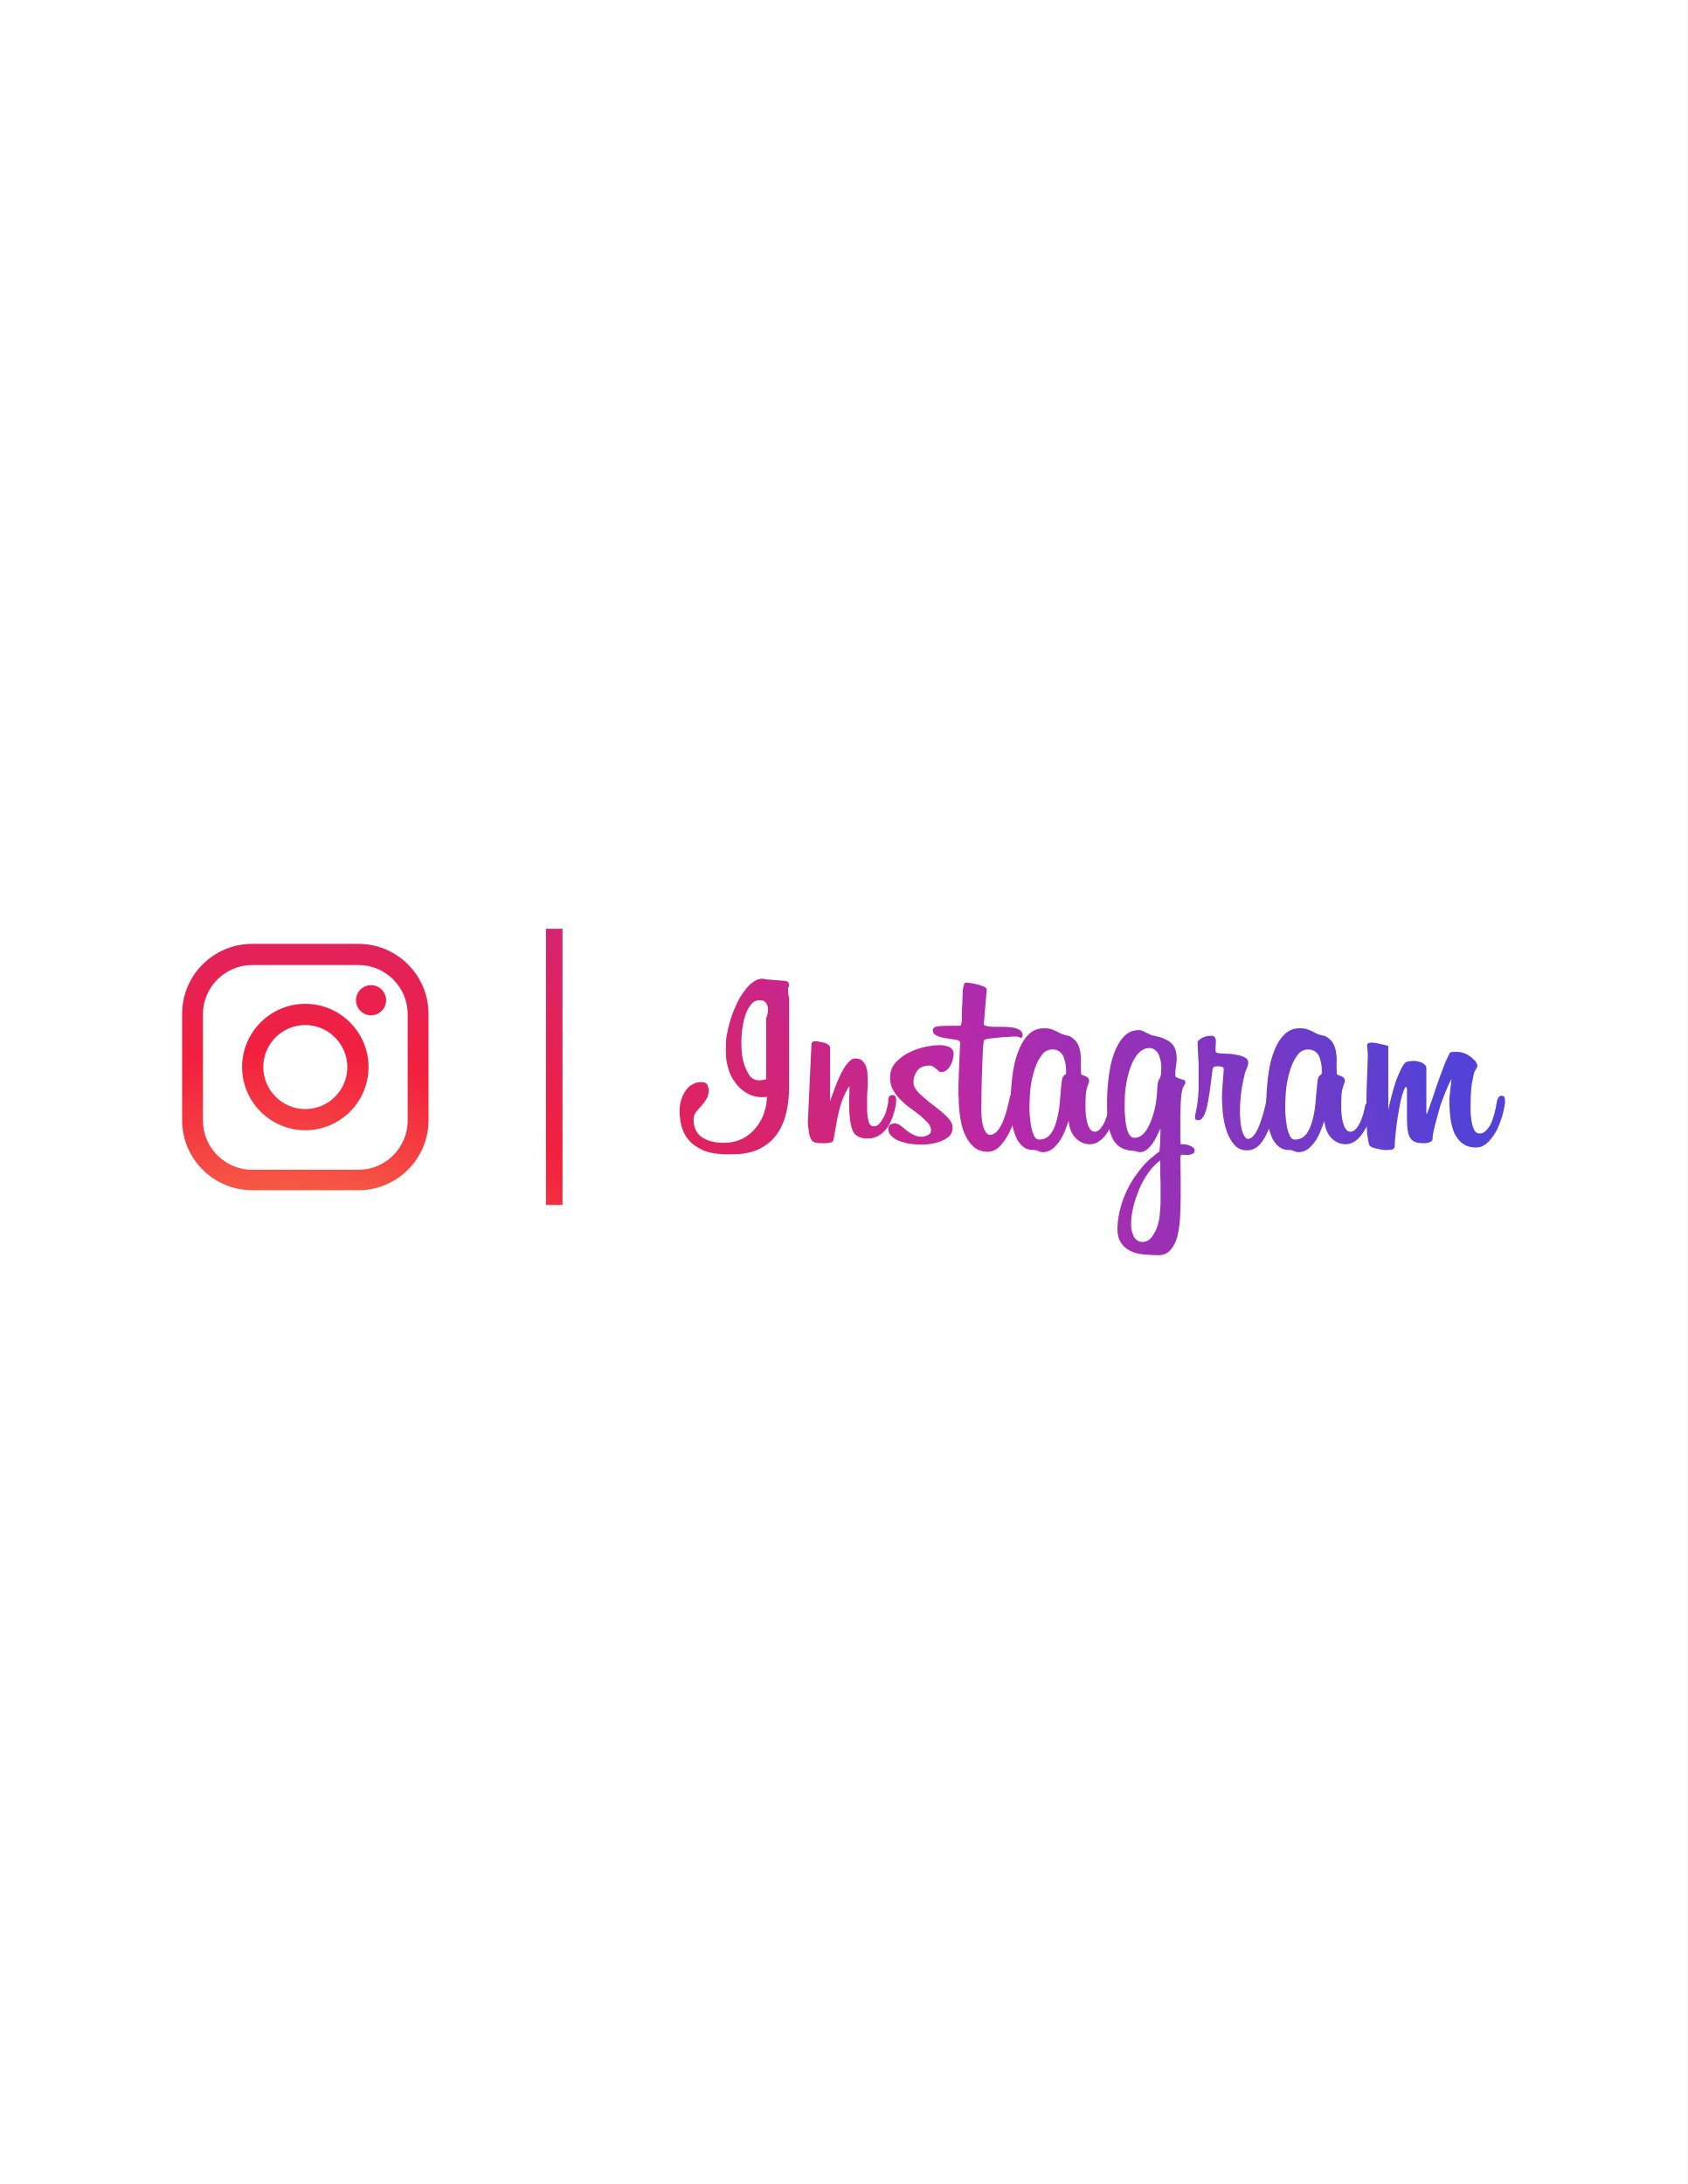
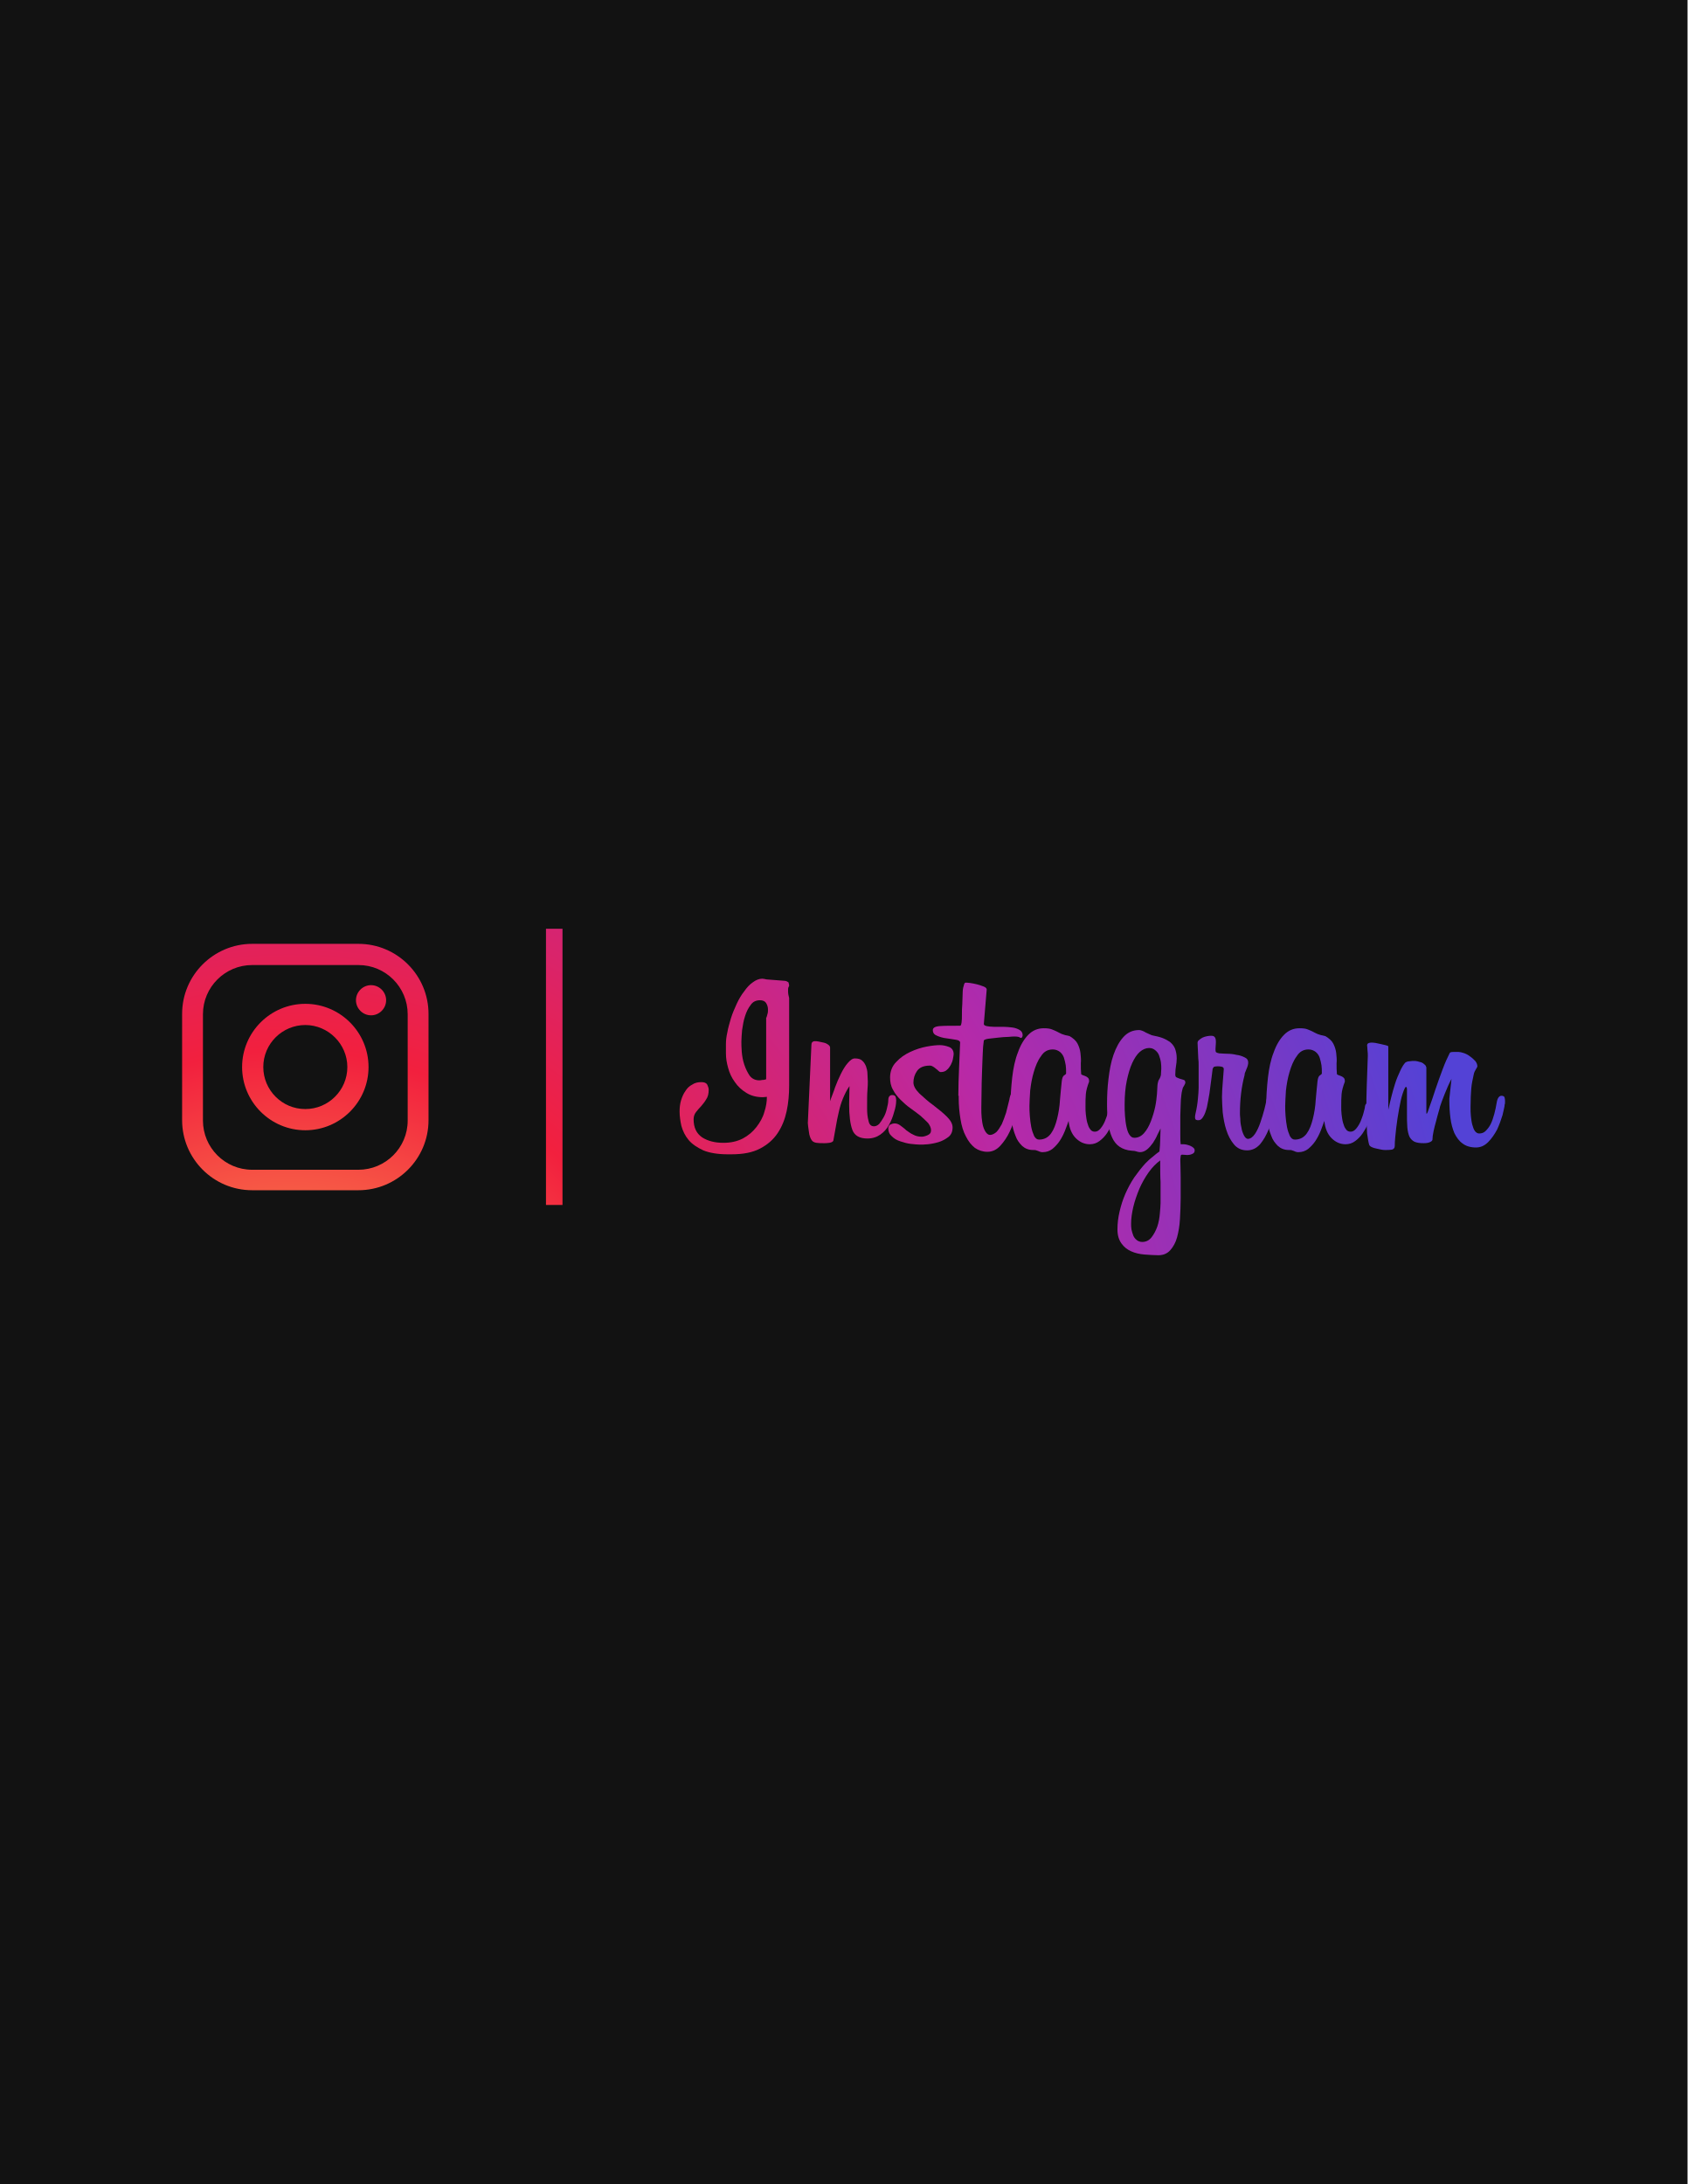
<svg xmlns="http://www.w3.org/2000/svg" version="1.1" id="Layer_1" x="0px" y="0px" viewBox="0 0 469.8 608.1" style="enable-background:new 0 0 469.8 608.1;" xml:space="preserve">
  <style type="text/css">
- 	.st0{fill:#FFFFFF;}
+ 	.st0{fill:#121212;}
	.st1{fill:url(#SVGID_1_);}
	.st2{fill:url(#SVGID_2_);}
	.st3{fill:url(#SVGID_3_);}
	.st4{fill:url(#SVGID_4_);}
	.st5{fill:url(#SVGID_5_);}
	.st6{fill:url(#SVGID_6_);}
	.st7{fill:url(#SVGID_7_);}
	.st8{fill:url(#SVGID_8_);}
	.st9{fill:url(#SVGID_9_);}
	.st10{fill:url(#SVGID_10_);}
	.st11{fill:url(#SVGID_11_);}
	.st12{fill:url(#SVGID_12_);}
	.st13{fill:url(#SVGID_13_);}
</style>
  <rect class="st0" width="469.8" height="608.1" />
  <g>
    <g>
      <g>
        <radialGradient id="SVGID_1_" cx="80.368" cy="401.904" r="334.882" gradientUnits="userSpaceOnUse">
          <stop offset="0" style="stop-color:#FEC053" />
          <stop offset="0.327" style="stop-color:#F2203E" />
          <stop offset="0.648" style="stop-color:#B729A8" />
          <stop offset="1" style="stop-color:#5342D6" />
        </radialGradient>
        <path class="st1" d="M99.8,331.4H70.2c-10.8,0-19.5-8.8-19.5-19.5v-29.6c0-10.8,8.8-19.5,19.5-19.5h29.6     c10.8,0,19.5,8.8,19.5,19.5v29.6C119.3,322.7,110.5,331.4,99.8,331.4z M70.2,268.7c-7.5,0-13.7,6.1-13.7,13.7v29.6     c0,7.5,6.1,13.7,13.7,13.7h29.6c7.5,0,13.7-6.1,13.7-13.7v-29.6c0-7.5-6.1-13.7-13.7-13.7H70.2z" />
      </g>
      <g>
        <radialGradient id="SVGID_2_" cx="80.368" cy="401.904" r="334.882" gradientUnits="userSpaceOnUse">
          <stop offset="0" style="stop-color:#FEC053" />
          <stop offset="0.327" style="stop-color:#F2203E" />
          <stop offset="0.648" style="stop-color:#B729A8" />
          <stop offset="1" style="stop-color:#5342D6" />
        </radialGradient>
        <path class="st2" d="M85,314.7c-9.7,0-17.6-7.9-17.6-17.6c0-9.7,7.9-17.6,17.6-17.6c9.7,0,17.6,7.9,17.6,17.6     C102.6,306.8,94.7,314.7,85,314.7z M85,285.4c-6.4,0-11.7,5.2-11.7,11.7c0,6.4,5.2,11.7,11.7,11.7c6.4,0,11.7-5.2,11.7-11.7     C96.7,290.7,91.4,285.4,85,285.4z" />
      </g>
      <g>
        <radialGradient id="SVGID_3_" cx="80.368" cy="401.904" r="334.882" gradientUnits="userSpaceOnUse">
          <stop offset="0" style="stop-color:#FEC053" />
          <stop offset="0.327" style="stop-color:#F2203E" />
          <stop offset="0.648" style="stop-color:#B729A8" />
          <stop offset="1" style="stop-color:#5342D6" />
        </radialGradient>
        <path class="st3" d="M107.5,278.5c0,2.3-1.9,4.2-4.2,4.2c-2.3,0-4.2-1.9-4.2-4.2c0-2.3,1.9-4.2,4.2-4.2     C105.6,274.3,107.5,276.2,107.5,278.5z" />
      </g>
    </g>
    <g>
      <radialGradient id="SVGID_4_" cx="80.368" cy="401.904" r="334.884" gradientUnits="userSpaceOnUse">
        <stop offset="0" style="stop-color:#FEC053" />
        <stop offset="0.327" style="stop-color:#F2203E" />
        <stop offset="0.648" style="stop-color:#B729A8" />
        <stop offset="1" style="stop-color:#5342D6" />
      </radialGradient>
      <path class="st4" d="M219.7,274.5c0,0-0.1,0.2-0.2,0.4c-0.1,0.2-0.1,0.5-0.1,1c0,0.7,0.1,1.3,0.3,2v24.3c0,2.5-0.2,4.9-0.7,7.2    c-0.5,2.3-1.3,4.3-2.5,6.1c-1.2,1.8-2.8,3.2-4.9,4.3c-2.1,1.1-4.7,1.6-8,1.6h-1c-2.8,0-5.1-0.4-6.8-1.1c-1.7-0.8-3.1-1.7-4.1-2.9    c-1-1.2-1.6-2.5-2-3.9c-0.3-1.4-0.5-2.7-0.5-4c0-1.1,0.1-2.1,0.4-3.1c0.3-1,0.7-1.9,1.2-2.6c0.5-0.8,1.1-1.4,1.9-1.8    c0.7-0.5,1.6-0.7,2.5-0.7c0.9,0,1.4,0.2,1.7,0.7c0.2,0.5,0.4,0.9,0.4,1.4c0,1.1-0.2,2-0.7,2.7c-0.4,0.7-0.9,1.3-1.4,1.9    c-0.5,0.5-1,1.1-1.4,1.6c-0.4,0.5-0.7,1.2-0.7,2c0,2.4,0.8,4,2.4,5.1c1.6,1,3.5,1.5,5.9,1.5c2.1,0,3.8-0.4,5.4-1.2    c1.5-0.8,2.8-1.9,3.8-3.2c1-1.3,1.8-2.7,2.2-4.2c0.5-1.5,0.7-2.9,0.7-4.2l-1.1,0.1c-1.8,0-3.3-0.4-4.6-1.2c-1.3-0.8-2.4-1.8-3.2-3    c-0.9-1.2-1.5-2.5-1.9-4c-0.4-1.4-0.6-2.7-0.6-4v-2.6c0-0.9,0.1-2,0.4-3.3c0.2-1.2,0.6-2.5,1-3.9c0.4-1.3,1-2.7,1.6-4    c0.6-1.3,1.3-2.5,2.1-3.5c0.7-1,1.5-1.9,2.4-2.5c0.8-0.6,1.7-1,2.6-1c0.3,0,0.7,0.1,1.2,0.2l5.1,0.4c0.3,0,0.7,0.2,1,0.4    C219.5,273.6,219.7,274,219.7,274.5z M213.4,283.3c0.1-0.4,0.2-0.8,0.3-1.1c0.1-0.3,0.1-0.7,0.1-1.2c0-0.6-0.2-1.2-0.5-1.7    c-0.3-0.5-0.9-0.8-1.7-0.8c-1.1,0-2,0.4-2.6,1.3c-0.7,0.9-1.2,1.9-1.6,3.2c-0.4,1.2-0.6,2.5-0.8,3.8c-0.1,1.3-0.2,2.4-0.2,3.2    c0,0.6,0,1.6,0.1,2.8c0.1,1.2,0.3,2.4,0.7,3.6c0.4,1.2,0.9,2.2,1.5,3.1c0.7,0.9,1.6,1.3,2.7,1.3c0.1,0,0.4,0,0.8-0.1    c0.5,0,0.8-0.1,1.1-0.2V283.3z" />
      <radialGradient id="SVGID_5_" cx="80.368" cy="401.904" r="334.884" gradientUnits="userSpaceOnUse">
        <stop offset="0" style="stop-color:#FEC053" />
        <stop offset="0.327" style="stop-color:#F2203E" />
        <stop offset="0.648" style="stop-color:#B729A8" />
        <stop offset="1" style="stop-color:#5342D6" />
      </radialGradient>
      <path class="st5" d="M236.5,302.4c-0.7,1-1.3,2.2-1.8,3.4c-0.5,1.2-0.9,2.5-1.2,3.9c-0.3,1.3-0.6,2.7-0.8,4    c-0.2,1.3-0.5,2.6-0.7,3.9c-0.1,0.3-0.5,0.5-1.1,0.6c-0.7,0.1-1.1,0.1-1.4,0.1c-0.9,0-1.6,0-2.2-0.1c-0.6-0.1-1-0.3-1.3-0.7    c-0.3-0.4-0.5-0.9-0.7-1.7c-0.1-0.8-0.3-1.8-0.4-3.1l1-21.8c0-0.6,0.3-1,1-1c0.2,0,0.6,0,1,0.1c0.4,0.1,0.9,0.2,1.4,0.3    c0.5,0.1,0.9,0.3,1.3,0.6c0.3,0.2,0.5,0.5,0.5,0.8v14.9c0,0,0.1-0.2,0.2-0.6c0.3-0.9,0.8-2,1.2-3.3c0.5-1.3,1-2.5,1.6-3.7    c0.6-1.2,1.2-2.2,1.9-3c0.7-0.8,1.3-1.3,2-1.3c0.9,0,1.6,0.2,2,0.6c0.5,0.4,0.8,0.9,1.1,1.6c0.2,0.6,0.4,1.3,0.4,2.1    c0,0.7,0.1,1.4,0.1,2.1c0,0.5,0,1.3-0.1,2.4c-0.1,1.1-0.1,2.8-0.1,5.1c0,1.3,0.1,2.4,0.4,3.5c0.2,1,0.7,1.5,1.5,1.5    c0.5,0,1-0.2,1.5-0.7c0.4-0.5,0.8-1.1,1.2-1.8c0.4-0.7,0.7-1.5,0.9-2.4c0.2-0.8,0.4-1.6,0.4-2.4c0-0.9,0.4-1.4,1.1-1.4    c0.4,0,0.7,0.1,0.9,0.4c0.1,0.3,0.2,0.6,0.2,1v0.1c0,1-0.2,2.1-0.6,3.3c-0.3,1.2-0.8,2.4-1.4,3.5c-0.6,1.1-1.4,2-2.4,2.7    c-1,0.7-2.2,1.1-3.6,1.1c-2.2,0-3.6-0.8-4.2-2.4c-0.6-1.6-0.9-4-0.9-7.1L236.5,302.4z" />
      <radialGradient id="SVGID_6_" cx="80.367" cy="401.904" r="334.884" gradientUnits="userSpaceOnUse">
        <stop offset="0" style="stop-color:#FEC053" />
        <stop offset="0.327" style="stop-color:#F2203E" />
        <stop offset="0.648" style="stop-color:#B729A8" />
        <stop offset="1" style="stop-color:#5342D6" />
      </radialGradient>
      <path class="st6" d="M265.2,313.9c0,1.2-0.4,2.1-1.2,2.7c-0.8,0.6-1.7,1.1-2.7,1.4c-1,0.3-2,0.5-3,0.6c-1,0.1-1.7,0.1-2.2,0.1    c-0.7,0-1.5-0.1-2.5-0.2c-1-0.1-2-0.4-2.9-0.7c-1-0.3-1.8-0.8-2.4-1.4c-0.7-0.6-1-1.3-1-2.2c0-0.5,0.2-0.9,0.6-1.1    c0.4-0.2,0.8-0.3,1.2-0.3c0.5,0,1.1,0.2,1.6,0.6c0.5,0.4,1.1,0.8,1.6,1.3c0.6,0.4,1.2,0.9,1.9,1.2c0.7,0.4,1.5,0.6,2.4,0.6    c0.4,0,0.9-0.1,1.6-0.4c0.7-0.3,1-0.7,1-1.4s-0.3-1.3-0.8-2c-0.6-0.6-1.3-1.3-2.1-2c-0.9-0.7-1.8-1.4-2.8-2.1    c-1-0.7-1.9-1.5-2.8-2.4c-0.9-0.9-1.6-1.8-2.1-2.8c-0.6-1-0.8-2.2-0.8-3.4c0-1.7,0.6-3.2,1.7-4.3c1.1-1.2,2.4-2.1,3.9-2.8    c1.5-0.7,3-1.2,4.6-1.5c1.6-0.3,2.8-0.4,3.7-0.4c0.8,0,1.7,0.2,2.5,0.5c0.8,0.3,1.3,1,1.3,2c0,0.3-0.1,0.7-0.2,1.3    c-0.1,0.6-0.3,1.1-0.6,1.7c-0.3,0.5-0.6,1-1.1,1.4c-0.4,0.4-1,0.6-1.7,0.6c-0.2,0-0.4-0.1-0.6-0.3c-0.2-0.2-0.4-0.4-0.7-0.6    c-0.2-0.2-0.5-0.4-0.8-0.6c-0.3-0.2-0.6-0.3-0.9-0.3c-1.7,0-2.9,0.5-3.6,1.5s-1,2.1-1,3.2c0,1,0.6,2,1.7,3.1    c1.2,1.1,2.4,2.2,3.8,3.2c1.4,1.1,2.7,2.1,3.8,3.2C264.6,311.9,265.2,312.9,265.2,313.9z" />
      <radialGradient id="SVGID_7_" cx="80.368" cy="401.904" r="334.884" gradientUnits="userSpaceOnUse">
        <stop offset="0" style="stop-color:#FEC053" />
        <stop offset="0.327" style="stop-color:#F2203E" />
        <stop offset="0.648" style="stop-color:#B729A8" />
        <stop offset="1" style="stop-color:#5342D6" />
      </radialGradient>
      <path class="st7" d="M266.8,305.1c0-2.5,0.1-5,0.2-7.6c0.1-2.6,0.2-5,0.3-7.2c0-0.4-0.4-0.7-1.2-0.8c-0.8-0.1-1.7-0.3-2.6-0.4    c-1-0.1-1.9-0.4-2.6-0.7c-0.8-0.3-1.2-0.8-1.2-1.6c0-0.6,0.6-1,1.9-1.1c1.3-0.1,3.2-0.1,5.7-0.1c0.2,0,0.3-0.3,0.4-0.9    c0.1-0.6,0.1-1.3,0.1-2.2c0-0.9,0-1.9,0.1-2.9c0-1,0.1-2,0.1-2.9c0-0.9,0.1-1.7,0.3-2.2c0.1-0.6,0.3-0.9,0.5-0.9    c0.2,0,0.7,0,1.3,0.1c0.6,0.1,1.3,0.2,2,0.4c0.7,0.2,1.3,0.4,1.8,0.6c0.5,0.2,0.8,0.5,0.8,0.8l-0.8,9.6c0,0.3,0.3,0.5,0.8,0.6    c0.5,0.1,1.2,0.2,2,0.2c0.8,0,1.7,0,2.6,0c0.9,0,1.8,0.1,2.6,0.2c0.8,0.1,1.5,0.4,2,0.7c0.5,0.3,0.8,0.8,0.8,1.4    c0,0.1,0,0.3-0.1,0.5c-0.1,0.2-0.2,0.3-0.4,0.3c-0.1,0-0.2-0.1-0.4-0.2c-0.2-0.1-0.6-0.2-1.4-0.2c-0.2,0-0.7,0-1.6,0.1    c-0.9,0-1.8,0.1-2.8,0.2c-1,0.1-1.9,0.2-2.7,0.3c-0.8,0.1-1.3,0.3-1.4,0.5c0,0.1-0.1,0.7-0.2,1.7c-0.1,1.1-0.1,2.4-0.2,4.2    c-0.1,1.7-0.1,3.7-0.2,5.9c0,2.2-0.1,4.6-0.1,7c0,0.9,0,1.8,0.1,2.7c0.1,0.9,0.2,1.7,0.4,2.4c0.2,0.7,0.5,1.3,0.8,1.7    c0.3,0.4,0.7,0.7,1.1,0.7c0.6,0,1.2-0.3,1.8-0.8c0.5-0.5,1-1.3,1.5-2.2c0.4-0.9,0.8-2,1.2-3.2c0.3-1.2,0.6-2.4,0.9-3.6    c0.1-0.7,0.3-1.3,0.5-1.6c0.2-0.3,0.5-0.5,0.9-0.5c0.3,0,0.6,0.1,0.9,0.3c0.3,0.2,0.4,0.7,0.4,1.5c0,0.5,0,0.8-0.1,1    c-0.1,0.9-0.4,2.1-0.8,3.6c-0.4,1.5-1,3.1-1.7,4.6c-0.7,1.5-1.6,2.8-2.6,3.9c-1,1.1-2.2,1.7-3.6,1.7c-1.3,0-2.5-0.4-3.5-1.1    c-1-0.8-1.8-1.8-2.5-3.2c-0.7-1.3-1.2-2.9-1.5-4.8c-0.3-1.8-0.5-3.8-0.5-5.9V305.1z" />
      <radialGradient id="SVGID_8_" cx="80.368" cy="401.905" r="334.884" gradientUnits="userSpaceOnUse">
        <stop offset="0" style="stop-color:#FEC053" />
        <stop offset="0.327" style="stop-color:#F2203E" />
        <stop offset="0.648" style="stop-color:#B729A8" />
        <stop offset="1" style="stop-color:#5342D6" />
      </radialGradient>
      <path class="st8" d="M310.4,310.4c-0.1,0.7-0.3,1.5-0.7,2.4c-0.4,0.9-0.9,1.8-1.5,2.7c-0.6,0.9-1.3,1.6-2.1,2.2    c-0.8,0.6-1.7,0.9-2.7,0.9c-1.5,0-2.8-0.6-3.9-1.7c-1.1-1.1-1.8-2.7-2-4.8c-0.3,0.8-0.6,1.7-1,2.7c-0.4,1-0.9,2-1.5,2.9    c-0.6,0.9-1.3,1.6-2,2.2c-0.8,0.6-1.7,0.9-2.7,0.9c-0.3,0-0.5,0-0.7-0.1c-0.1,0-0.3-0.1-0.5-0.2c-0.2-0.1-0.4-0.1-0.6-0.2    c-0.2-0.1-0.5-0.1-0.9-0.1c-1.2,0-2.2-0.4-3-1.1c-0.8-0.8-1.5-1.7-1.9-2.9c-0.5-1.2-0.8-2.5-1.1-3.9c-0.2-1.4-0.3-2.7-0.3-3.9    c0-2.9,0.2-5.7,0.5-8.4c0.3-2.6,0.8-5,1.6-7c0.7-2,1.7-3.7,2.9-4.9c1.2-1.2,2.6-1.8,4.3-1.8c1,0,1.7,0.1,2.2,0.3    c0.5,0.2,1,0.4,1.4,0.6c0.4,0.2,0.9,0.5,1.4,0.7c0.5,0.2,1.2,0.4,2.2,0.6c1,0.6,1.8,1.3,2.2,2.1c0.4,0.8,0.7,1.7,0.8,2.6    c0.1,0.9,0.2,1.9,0.1,2.9c0,1,0,2,0.1,3c0,0,0.1,0.1,0.3,0.2c0.2,0.1,0.5,0.2,0.8,0.3c0.3,0.1,0.6,0.3,0.8,0.5    c0.2,0.2,0.3,0.5,0.3,0.8v0.3c-0.5,1.3-0.8,2.4-0.9,3.4c-0.1,1-0.1,2.2-0.1,3.5c0,0.7,0,1.4,0.1,2.2c0.1,0.8,0.2,1.6,0.4,2.3    c0.2,0.7,0.4,1.3,0.8,1.8c0.3,0.5,0.8,0.7,1.3,0.7c0.6,0,1.1-0.3,1.6-0.9c0.5-0.6,0.9-1.3,1.2-2c0.3-0.8,0.6-1.5,0.8-2.3    c0.2-0.8,0.4-1.4,0.4-1.8c0.1-0.6,0.3-0.9,0.7-0.9c0.2,0,0.5,0.1,0.7,0.4c0.2,0.3,0.3,0.7,0.3,1.4c0,0.2,0,0.4,0,0.6    C310.5,310,310.5,310.2,310.4,310.4z M296.8,298.5c0-0.5,0-1.2-0.1-1.9c-0.1-0.7-0.3-1.4-0.5-2.1c-0.2-0.6-0.6-1.2-1.1-1.6    c-0.5-0.4-1.2-0.7-2-0.7c-1.4,0-2.5,0.6-3.3,1.9c-0.9,1.2-1.5,2.7-2,4.4c-0.5,1.7-0.8,3.4-1,5.2c-0.1,1.8-0.2,3.2-0.2,4.2    c0,0.8,0,1.7,0.1,2.8c0.1,1.1,0.2,2.1,0.4,3.1c0.2,1,0.5,1.8,0.8,2.5c0.4,0.7,0.8,1,1.4,1c1.4,0,2.5-0.6,3.3-1.7    c0.8-1.1,1.3-2.5,1.7-4.1c0.4-1.6,0.7-3.4,0.8-5.3c0.2-1.9,0.3-3.6,0.5-5.2c0.1-0.8,0.3-1.4,0.7-1.6c0.3-0.2,0.5-0.4,0.5-0.5    V298.5z" />
      <radialGradient id="SVGID_9_" cx="80.367" cy="401.904" r="334.883" gradientUnits="userSpaceOnUse">
        <stop offset="0" style="stop-color:#FEC053" />
        <stop offset="0.327" style="stop-color:#F2203E" />
        <stop offset="0.648" style="stop-color:#B729A8" />
        <stop offset="1" style="stop-color:#5342D6" />
      </radialGradient>
      <path class="st9" d="M332.6,320.3c0,0.5-0.2,0.8-0.7,1c-0.4,0.2-0.9,0.3-1.3,0.3l-1.5-0.1c-0.2,0-0.4,0.1-0.4,0.4l-0.1,0.9    c0,1.3,0.1,3,0.1,5c0,2,0,3.9,0,5.8c0,2-0.1,3.9-0.2,5.8c-0.1,1.9-0.4,3.6-0.8,5.1c-0.4,1.5-1.1,2.7-1.9,3.6    c-0.8,0.9-1.9,1.4-3.3,1.4c-1.2,0-2.5-0.1-3.9-0.2c-1.3-0.1-2.6-0.4-3.7-0.9c-1.1-0.5-2-1.2-2.7-2.2c-0.7-1-1.1-2.2-1.1-3.9    s0.2-3.3,0.6-5c0.4-1.7,0.9-3.3,1.6-4.9c0.7-1.6,1.5-3.1,2.5-4.6c1-1.4,2-2.7,3.1-3.9c0.6-0.6,1.2-1.2,2-1.8    c0.7-0.6,1.3-1.1,1.9-1.5v-0.1c0.1-1,0.2-2.1,0.2-3.1c0-1,0.1-2.1,0.1-3.2c-0.2,0.4-0.5,1-0.9,1.8c-0.3,0.8-0.8,1.5-1.2,2.2    c-0.5,0.7-1,1.3-1.6,1.8c-0.6,0.5-1.3,0.8-2,0.8c-0.4,0-0.7-0.1-1-0.2c-0.3-0.1-0.7-0.2-1.3-0.2c-1.4-0.1-2.5-0.5-3.4-1.1    c-0.9-0.6-1.6-1.5-2.1-2.6c-0.5-1.1-0.9-2.5-1.1-4c-0.2-1.5-0.3-3.3-0.3-5.2c0-2.3,0.1-4.7,0.4-7.1c0.3-2.5,0.7-4.7,1.4-6.7    c0.7-2,1.6-3.7,2.8-5c1.2-1.3,2.6-1.9,4.4-1.9c0.2,0,0.5,0.1,0.8,0.2c0.3,0.1,0.7,0.3,1,0.5c0.4,0.2,0.7,0.3,1.1,0.5    c0.4,0.2,0.7,0.3,0.8,0.3c1,0.2,1.9,0.4,2.7,0.7c0.8,0.3,1.5,0.7,2.1,1.1c0.6,0.5,1.1,1.1,1.4,1.8c0.3,0.8,0.5,1.7,0.5,2.8    c0,0.8-0.1,1.5-0.2,2.1c-0.1,0.6-0.2,1.4-0.2,2.4c0,0.4,0.1,0.7,0.4,0.8c0.3,0.1,0.6,0.3,1,0.4c0.4,0.1,0.7,0.2,1,0.3    c0.3,0.1,0.4,0.4,0.4,0.8c0,0.1-0.1,0.3-0.3,0.7c-0.2,0.4-0.4,0.6-0.4,0.7c-0.1,0.4-0.3,1-0.4,1.9c-0.1,0.9-0.2,1.8-0.2,2.8    c0,1-0.1,2-0.1,3.1c0,1.1,0,2,0,2.8c0,0.6,0,1.5,0,2.5c0,1.1,0,1.9,0.1,2.6h0.3c0.1,0,0.2,0,0.3,0c0.1,0,0.2,0,0.2,0    c0.4,0,1,0.1,1.8,0.4C332.2,319.4,332.6,319.8,332.6,320.3z M323.3,297.6c0-0.5,0-1.2-0.1-1.8c-0.1-0.7-0.3-1.3-0.5-1.9    c-0.2-0.6-0.6-1.1-1.1-1.5c-0.5-0.4-1-0.6-1.7-0.6c-0.9,0-1.8,0.4-2.6,1.1c-0.8,0.7-1.5,1.8-2.1,3.1c-0.6,1.3-1.1,3-1.5,4.9    c-0.4,1.9-0.6,4.1-0.6,6.6c0,1,0,2.1,0.1,3.2c0.1,1.1,0.2,2.1,0.4,3c0.2,0.9,0.4,1.6,0.8,2.2c0.4,0.6,0.8,0.9,1.4,0.9    c1,0,1.9-0.4,2.7-1.3c0.8-0.9,1.4-2,1.9-3.3c0.5-1.3,0.9-2.6,1.2-4c0.3-1.4,0.4-2.6,0.5-3.6c0.1-1.4,0.1-2.4,0.2-2.9    c0.1-0.5,0.2-0.8,0.3-1c0.3-0.4,0.5-0.9,0.6-1.4C323.2,298.6,323.3,298.1,323.3,297.6z M323,323.1c-1.1,0.8-2.2,1.9-3.2,3.3    c-1,1.4-1.9,3-2.6,4.6c-0.7,1.7-1.3,3.4-1.7,5.1c-0.4,1.7-0.6,3.3-0.6,4.6c0,0.5,0,1,0.1,1.6c0.1,0.6,0.3,1.1,0.5,1.7    c0.2,0.5,0.5,0.9,1,1.3c0.4,0.3,0.9,0.5,1.5,0.5c1,0,1.9-0.4,2.6-1.3c0.7-0.9,1.2-1.9,1.6-3c0.4-1.2,0.6-2.4,0.7-3.6    c0.1-1.2,0.2-2.2,0.2-2.9c0-0.1,0-0.4,0-0.7c0-0.3,0-0.9,0-1.7c0-0.8,0-2,0-3.5C323,327.6,323,325.6,323,323.1z" />
      <radialGradient id="SVGID_10_" cx="80.369" cy="401.904" r="334.881" gradientUnits="userSpaceOnUse">
        <stop offset="0" style="stop-color:#FEC053" />
        <stop offset="0.327" style="stop-color:#F2203E" />
        <stop offset="0.648" style="stop-color:#B729A8" />
        <stop offset="1" style="stop-color:#5342D6" />
      </radialGradient>
      <path class="st10" d="M354.6,308.1c0,0.3-0.1,1.2-0.3,2.5c-0.2,1.3-0.6,2.7-1.2,4.1c-0.6,1.4-1.3,2.7-2.3,3.9    c-1,1.1-2.2,1.7-3.6,1.7c-1.6,0-2.8-0.6-3.7-1.7c-0.9-1.1-1.6-2.4-2.1-4c-0.5-1.5-0.8-3.2-1-4.9c-0.1-1.7-0.2-3.1-0.2-4.2    c0-1.3,0.1-2.6,0.2-3.9c0.1-1.3,0.2-2.6,0.3-3.9c0-0.4-0.2-0.6-0.6-0.7c-0.4-0.1-0.8-0.1-1.1-0.1c-0.6,0-1,0.1-1.1,0.2    c-0.1,0.1-0.2,0.3-0.3,0.5l-0.3,2.4c-0.2,1.6-0.4,3.1-0.6,4.5c-0.2,1.4-0.5,2.7-0.7,3.8c-0.3,1.1-0.6,2-1,2.6    c-0.4,0.7-0.8,1-1.3,1h-0.1c-0.2,0-0.4,0-0.6-0.1c-0.2-0.1-0.3-0.3-0.3-0.7c0-0.2,0-0.5,0.1-0.9c0.4-1.7,0.6-3.1,0.7-4.3    c0.1-1.1,0.2-2.1,0.2-3v-0.5c0-0.2,0-0.5,0-0.9c0-0.3,0-0.8,0-1.3v-1.9c0-0.5,0-1.1,0-1.7c0-0.6,0-1.2-0.1-1.9l-0.2-4.3    c0-0.3,0.1-0.6,0.4-0.8c0.2-0.2,0.6-0.5,1-0.7c0.4-0.2,0.8-0.3,1.3-0.4c0.4-0.1,0.8-0.1,1.2-0.1c0.8,0,1.2,0.5,1.2,1.6v0.4    l-0.1,1.6v0.4c0,0.3,0.1,0.6,0.2,0.6c0.1,0.1,0.4,0.2,0.9,0.3h0.2c0.4,0,1,0.1,1.9,0.1c0.9,0,1.8,0.1,2.6,0.3    c0.9,0.1,1.7,0.4,2.3,0.7c0.7,0.3,1,0.8,1,1.4c0,0.2,0,0.5-0.1,0.8c-0.1,0.4-0.2,0.7-0.4,1.1c-0.1,0.4-0.3,0.7-0.4,1    c-0.1,0.3-0.1,0.5-0.1,0.6c-0.9,3.4-1.3,6.9-1.3,10.6c0,0.3,0,0.8,0.1,1.6c0,0.8,0.1,1.6,0.3,2.4c0.1,0.8,0.4,1.6,0.7,2.2    c0.3,0.6,0.7,1,1.1,1c0.7,0,1.4-0.5,2-1.4c0.6-0.9,1.1-2,1.5-3.2c0.4-1.2,0.8-2.4,1.1-3.6c0.3-1.2,0.5-2.1,0.6-2.7    c0.1-0.5,0.3-0.9,0.5-1c0.2-0.1,0.4-0.2,0.6-0.2c0.7,0,1,0.4,1,1.3c0,0.1,0,0.4,0,0.8C354.7,307.6,354.6,307.9,354.6,308.1z" />
      <radialGradient id="SVGID_11_" cx="80.368" cy="401.905" r="334.882" gradientUnits="userSpaceOnUse">
        <stop offset="0" style="stop-color:#FEC053" />
        <stop offset="0.327" style="stop-color:#F2203E" />
        <stop offset="0.648" style="stop-color:#B729A8" />
        <stop offset="1" style="stop-color:#5342D6" />
      </radialGradient>
      <path class="st11" d="M381.6,310.4c-0.1,0.7-0.3,1.5-0.7,2.4c-0.4,0.9-0.9,1.8-1.5,2.7c-0.6,0.9-1.3,1.6-2.1,2.2    c-0.8,0.6-1.7,0.9-2.7,0.9c-1.5,0-2.8-0.6-3.9-1.7c-1.1-1.1-1.8-2.7-2-4.8c-0.3,0.8-0.6,1.7-1,2.7c-0.4,1-0.9,2-1.5,2.9    c-0.6,0.9-1.3,1.6-2,2.2c-0.8,0.6-1.7,0.9-2.7,0.9c-0.3,0-0.5,0-0.7-0.1c-0.1,0-0.3-0.1-0.5-0.2c-0.2-0.1-0.4-0.1-0.6-0.2    c-0.2-0.1-0.5-0.1-0.9-0.1c-1.2,0-2.2-0.4-3-1.1c-0.8-0.8-1.5-1.7-1.9-2.9c-0.5-1.2-0.8-2.5-1.1-3.9c-0.2-1.4-0.3-2.7-0.3-3.9    c0-2.9,0.2-5.7,0.5-8.4c0.3-2.6,0.8-5,1.6-7c0.7-2,1.7-3.7,2.9-4.9c1.2-1.2,2.6-1.8,4.3-1.8c1,0,1.7,0.1,2.2,0.3    c0.5,0.2,1,0.4,1.4,0.6c0.4,0.2,0.9,0.5,1.4,0.7c0.5,0.2,1.2,0.4,2.2,0.6c1,0.6,1.8,1.3,2.2,2.1c0.4,0.8,0.7,1.7,0.8,2.6    c0.1,0.9,0.2,1.9,0.1,2.9c0,1,0,2,0.1,3c0,0,0.1,0.1,0.3,0.2c0.2,0.1,0.5,0.2,0.8,0.3c0.3,0.1,0.6,0.3,0.8,0.5    c0.2,0.2,0.3,0.5,0.3,0.8v0.3c-0.5,1.3-0.8,2.4-0.9,3.4c-0.1,1-0.1,2.2-0.1,3.5c0,0.7,0,1.4,0.1,2.2c0.1,0.8,0.2,1.6,0.4,2.3    c0.2,0.7,0.4,1.3,0.8,1.8c0.3,0.5,0.8,0.7,1.3,0.7c0.6,0,1.1-0.3,1.6-0.9c0.5-0.6,0.9-1.3,1.2-2c0.3-0.8,0.6-1.5,0.8-2.3    c0.2-0.8,0.4-1.4,0.4-1.8c0.1-0.6,0.3-0.9,0.7-0.9c0.2,0,0.5,0.1,0.7,0.4c0.2,0.3,0.3,0.7,0.3,1.4c0,0.2,0,0.4,0,0.6    C381.6,310,381.6,310.2,381.6,310.4z M368,298.5c0-0.5,0-1.2-0.1-1.9c-0.1-0.7-0.3-1.4-0.5-2.1c-0.2-0.6-0.6-1.2-1.1-1.6    c-0.5-0.4-1.2-0.7-2-0.7c-1.4,0-2.5,0.6-3.3,1.9c-0.9,1.2-1.5,2.7-2,4.4c-0.5,1.7-0.8,3.4-1,5.2c-0.1,1.8-0.2,3.2-0.2,4.2    c0,0.8,0,1.7,0.1,2.8c0.1,1.1,0.2,2.1,0.4,3.1c0.2,1,0.5,1.8,0.8,2.5c0.4,0.7,0.8,1,1.4,1c1.4,0,2.5-0.6,3.3-1.7    c0.8-1.1,1.3-2.5,1.7-4.1c0.4-1.6,0.7-3.4,0.8-5.3c0.2-1.9,0.3-3.6,0.5-5.2c0.1-0.8,0.3-1.4,0.7-1.6c0.3-0.2,0.5-0.4,0.5-0.5    V298.5z" />
      <radialGradient id="SVGID_12_" cx="80.368" cy="401.904" r="334.884" gradientUnits="userSpaceOnUse">
        <stop offset="0" style="stop-color:#FEC053" />
        <stop offset="0.327" style="stop-color:#F2203E" />
        <stop offset="0.648" style="stop-color:#B729A8" />
        <stop offset="1" style="stop-color:#5342D6" />
      </radialGradient>
      <path class="st12" d="M404.1,300.4c-0.7,1.3-1.3,2.7-1.9,4.2c-0.6,1.5-1,2.6-1.3,3.5c0,0.2-0.2,0.8-0.4,1.5    c-0.2,0.8-0.5,1.7-0.7,2.6c-0.3,1-0.5,1.9-0.7,2.8c-0.2,0.9-0.3,1.7-0.3,2.3c0,0.2-0.2,0.5-0.7,0.7c-0.4,0.2-1,0.3-1.7,0.3    c-1.1,0-1.9-0.1-2.6-0.4c-0.6-0.3-1.1-0.8-1.4-1.4c-0.3-0.7-0.5-1.5-0.6-2.6c-0.1-1.1-0.1-2.4-0.1-3.9v-5.5c0-0.4,0-0.8,0-1.2    c0-0.4-0.1-0.6-0.3-0.7c-0.2,0.1-0.5,0.7-0.9,1.9c-0.4,1.2-0.7,2.6-1,4.3c-0.3,1.7-0.6,3.5-0.8,5.3c-0.2,1.9-0.4,3.5-0.4,5    c0,0.5-0.3,0.9-0.8,1c-0.6,0.1-1.2,0.1-1.9,0.1c-0.2,0-0.5,0-1-0.1c-0.5-0.1-0.9-0.2-1.4-0.3c-0.5-0.1-0.9-0.2-1.3-0.4    c-0.4-0.2-0.6-0.4-0.7-0.6c-0.2-0.6-0.4-1.7-0.6-3.2c-0.1-1.5-0.2-3.7-0.2-6.8c0-1.8,0-3.9,0.1-6.3c0.1-2.4,0.2-5.2,0.3-8.5    c0-0.4,0-1-0.1-1.7c0-0.7-0.1-1.1-0.1-1.2c0-0.4,0.2-0.6,0.5-0.7c0.3-0.1,0.6-0.1,0.7-0.1c0.3,0,0.7,0,1.2,0.1    c0.5,0.1,0.9,0.2,1.4,0.3c0.5,0.1,0.9,0.2,1.3,0.3c0.4,0.1,0.7,0.2,0.8,0.3v17.7c0.2-1,0.5-2.1,0.8-3.4c0.3-1.3,0.7-2.6,1.1-3.9    c0.4-1.3,0.9-2.4,1.4-3.5c0.5-1.1,1-1.9,1.5-2.4c0.2-0.1,0.6-0.3,1.1-0.3c0.5-0.1,1-0.1,1.3-0.1c0.2,0,0.5,0,0.9,0.1    c0.4,0.1,0.7,0.2,1.1,0.3c0.3,0.1,0.6,0.3,0.9,0.6c0.3,0.2,0.4,0.5,0.5,0.8V309v0.7c0,0.3,0,0.4,0.1,0.4c0.1,0,0.4-0.7,0.8-2    c0.5-1.3,1-2.9,1.6-4.7c0.6-1.8,1.3-3.7,2-5.6c0.7-1.9,1.4-3.4,2-4.6c0.1-0.2,0.4-0.3,1-0.3c0.6,0,1.1,0,1.5,0    c0.3,0,0.8,0.1,1.4,0.3c0.6,0.2,1.2,0.5,1.7,0.9c0.6,0.4,1,0.8,1.5,1.3c0.4,0.5,0.6,1,0.6,1.5c0,0.1-0.1,0.4-0.4,0.8    c-0.3,0.5-0.5,0.9-0.6,1.4c-0.3,1.4-0.6,2.7-0.7,4c-0.1,1.3-0.2,3-0.2,5.1c0,0.9,0,1.8,0.1,2.6c0.1,0.9,0.2,1.7,0.4,2.4    c0.2,0.7,0.4,1.3,0.7,1.7c0.3,0.4,0.7,0.7,1.2,0.7c0.7,0,1.3-0.2,1.8-0.7c0.5-0.5,1-1.1,1.4-1.9c0.4-0.8,0.7-1.7,1-2.8    c0.3-1.1,0.5-2.1,0.7-3.3c0.2-1.2,0.7-1.8,1.3-1.8c0.4,0,0.6,0.1,0.8,0.3c0.1,0.2,0.2,0.6,0.2,1.3c0,0.4,0,0.7-0.1,0.8    c0,0.6-0.3,1.6-0.6,3c-0.4,1.3-0.9,2.7-1.5,4c-0.7,1.3-1.5,2.5-2.5,3.5c-1,1-2.1,1.5-3.4,1.5c-1.5,0-2.8-0.4-3.7-1.1    c-1-0.7-1.7-1.7-2.3-2.9c-0.5-1.2-0.9-2.6-1.1-4.2c-0.2-1.6-0.3-3.2-0.3-4.9v-0.5L404.1,300.4z" />
    </g>
    <g>
      <radialGradient id="SVGID_13_" cx="80.368" cy="401.905" r="334.884" gradientUnits="userSpaceOnUse">
        <stop offset="0" style="stop-color:#FEC053" />
        <stop offset="0.327" style="stop-color:#F2203E" />
        <stop offset="0.648" style="stop-color:#B729A8" />
        <stop offset="1" style="stop-color:#5342D6" />
      </radialGradient>
      <rect x="152" y="258.6" class="st13" width="4.6" height="76.9" />
    </g>
  </g>
</svg>
